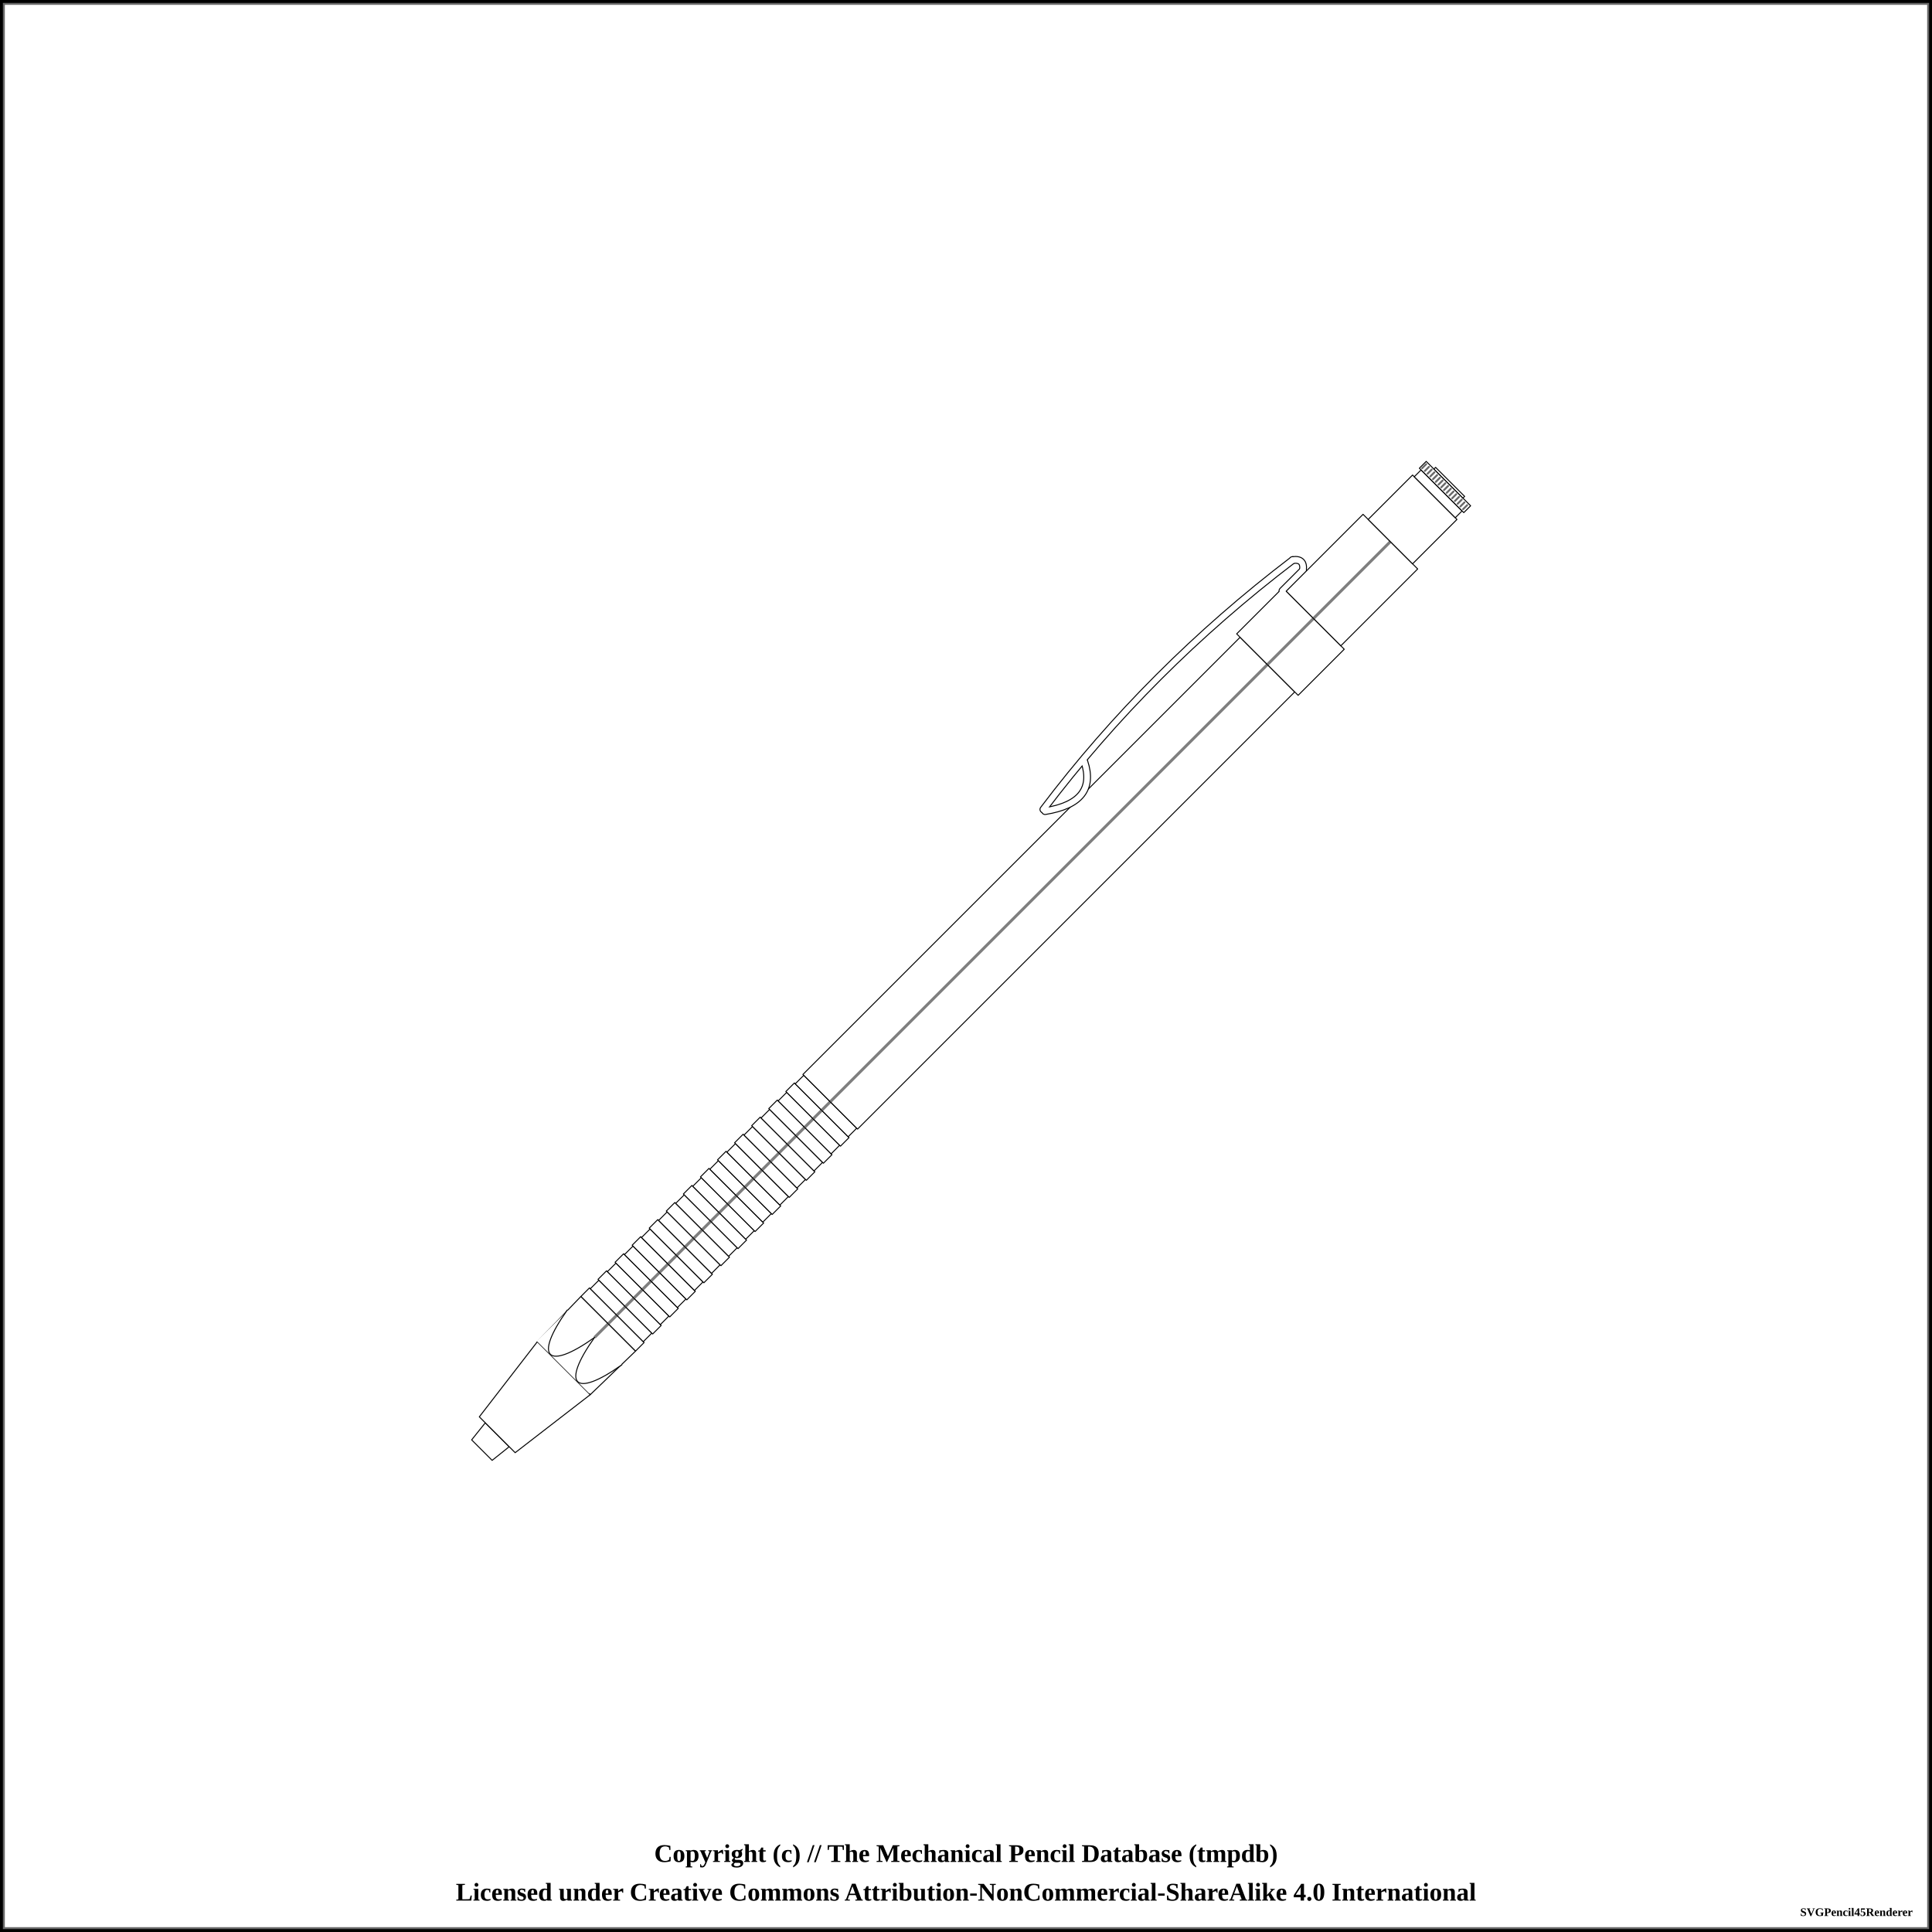
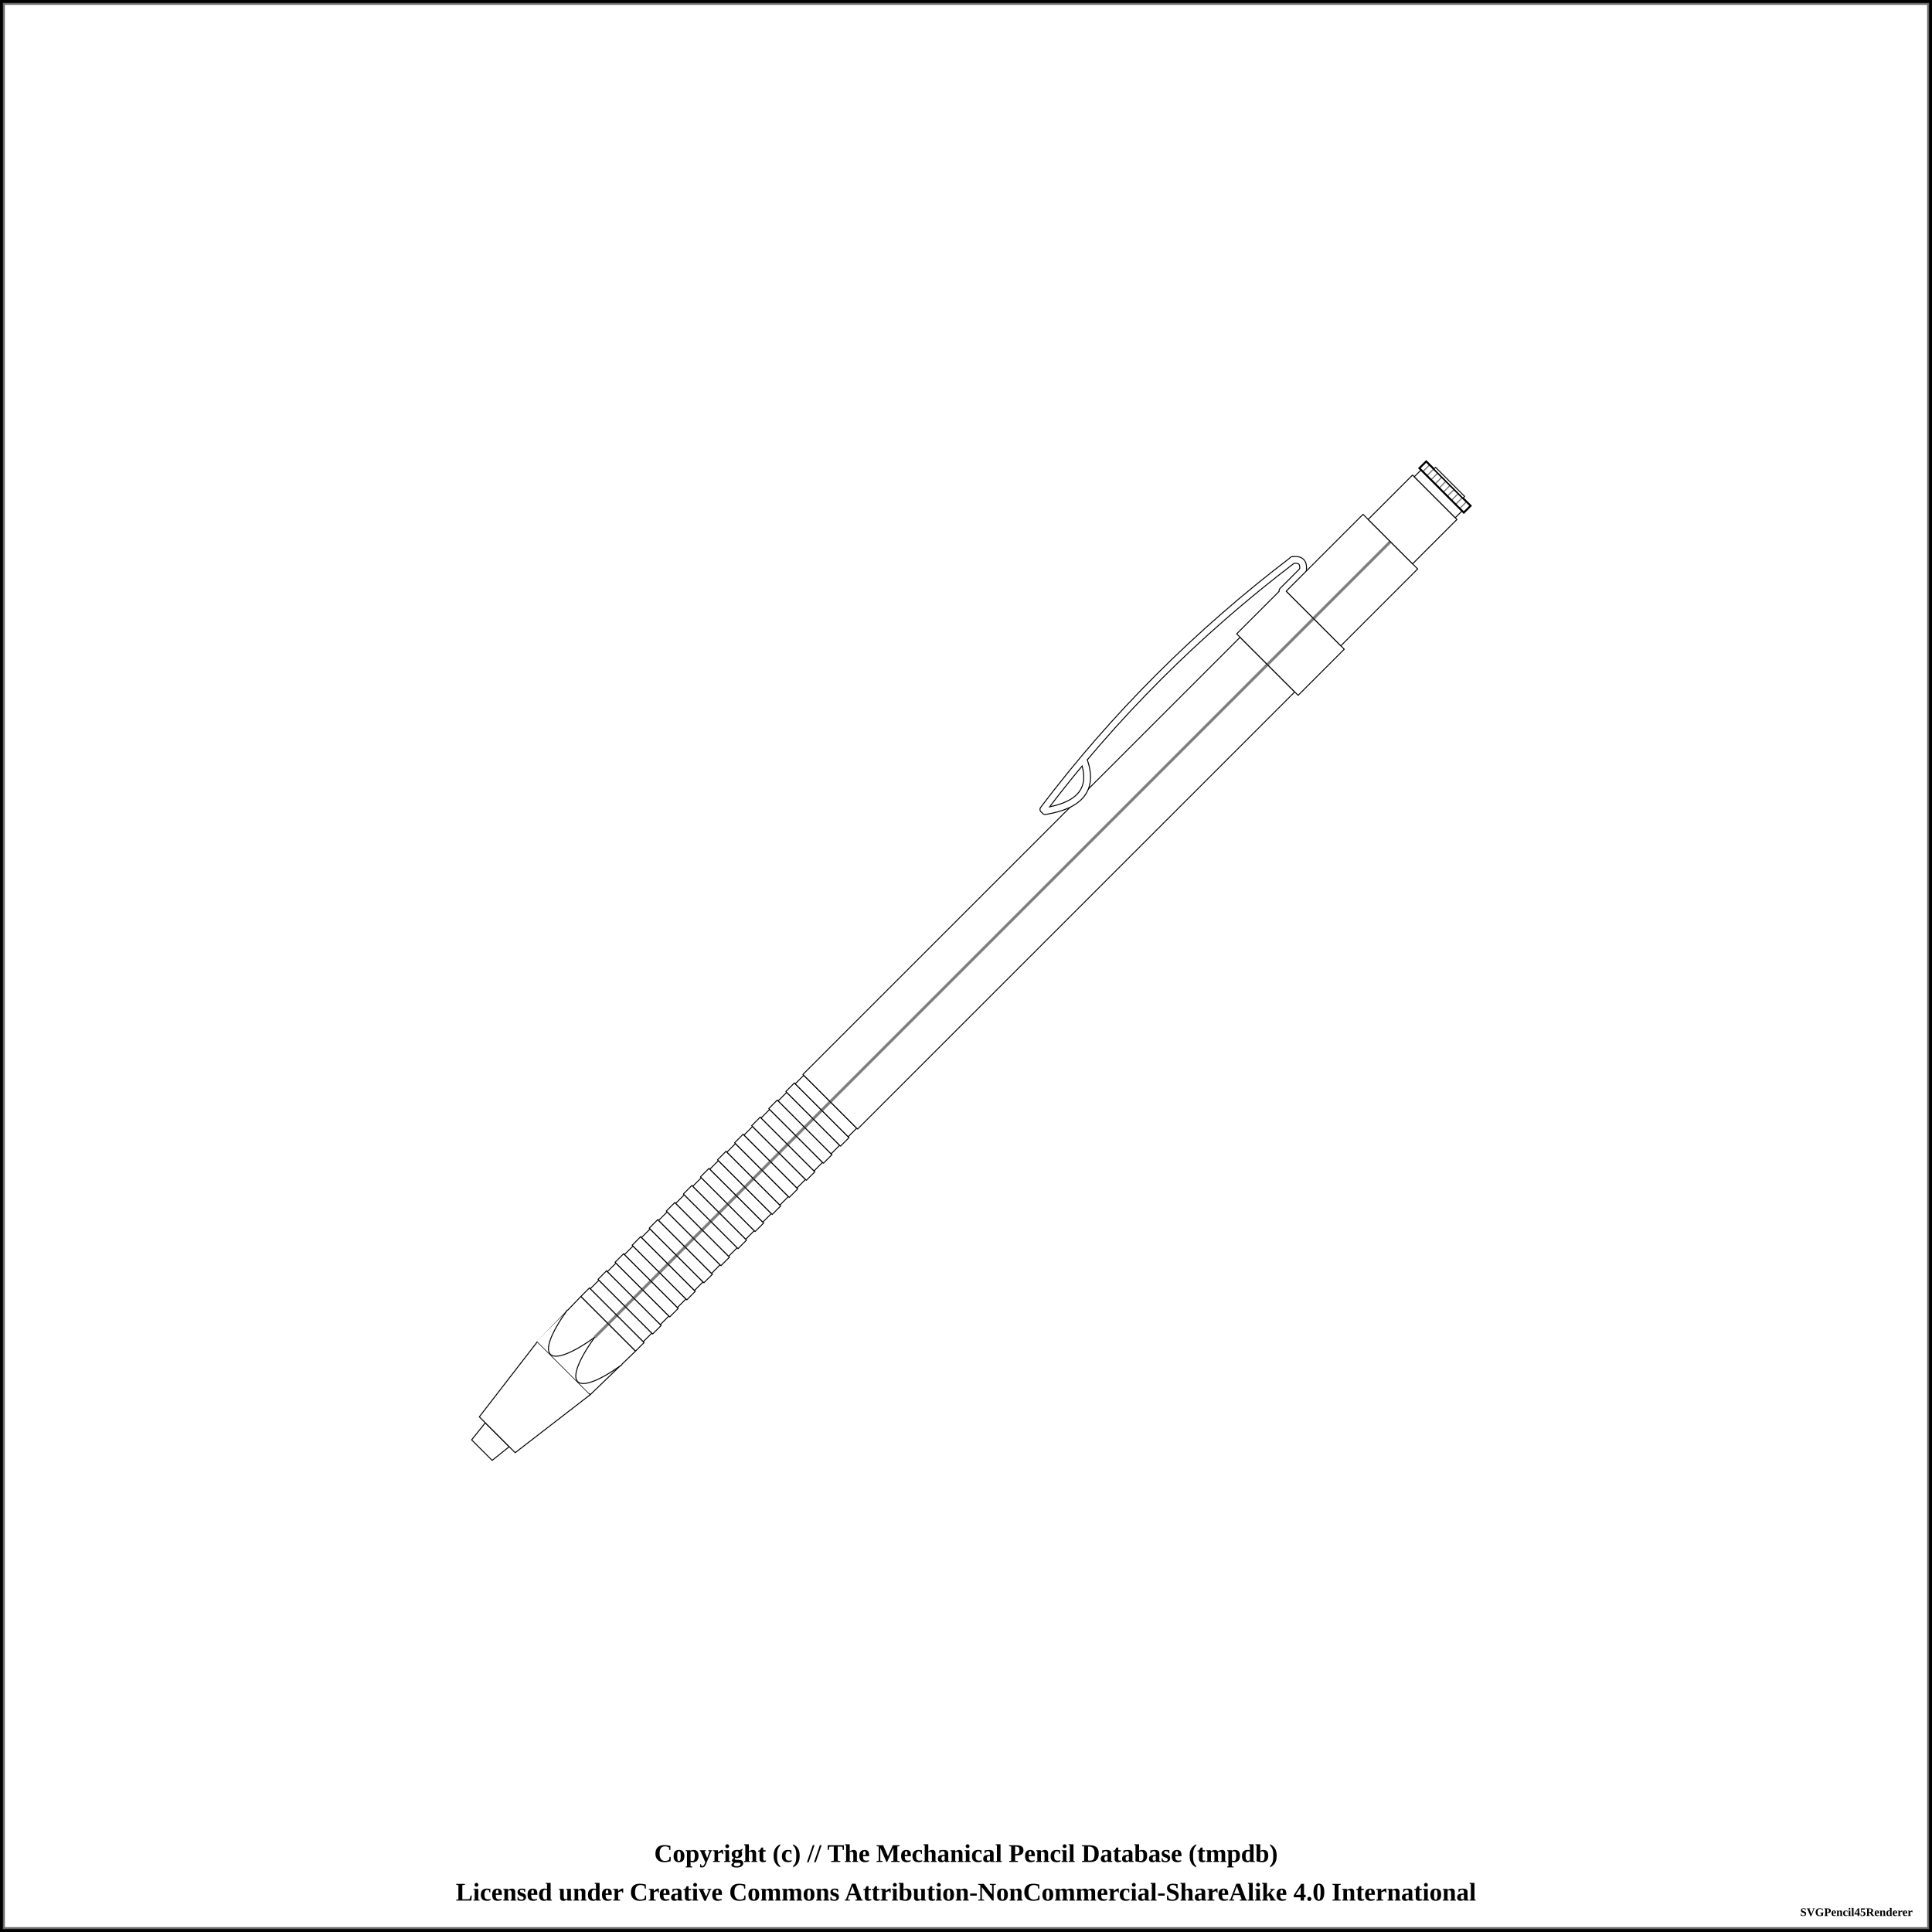
<svg xmlns="http://www.w3.org/2000/svg" width="1000" height="1000">
-   <pattern id="diagonalHatch" patternUnits="userSpaceOnUse" width="8" height="8">
+   <pattern id="knurled-large" patternUnits="userSpaceOnUse" width="12" height="12">
+     <path stroke="dimgray" stroke-linecap="round" stroke-width="1" d="M 6,6 L 12,12" />
+     <path stroke="dimgray" stroke-linecap="round" stroke-width="1" d="M 6,6 L 0,12" />
+     <path stroke="gray" stroke-linecap="round" stroke-width="1" d="M 6,6 L 12,0" />
+     <path stroke="gray" stroke-linecap="round" stroke-width="1" d="M 6,6 L 0,0" />
+   </pattern>
+   <pattern id="knurled-small" patternUnits="userSpaceOnUse" width="4" height="4">
+     <path stroke="dimgray" stroke-linecap="round" stroke-width="1" d="M 2,2 L 4,4" />
+     <path stroke="dimgray" stroke-linecap="round" stroke-width="1" d="M 2,2 L 0,4" />
+     <path stroke="gray" stroke-linecap="round" stroke-width="1" d="M 2,2 L 4,0" />
+     <path stroke="gray" stroke-linecap="round" stroke-width="1" d="M 2,2 L 0,0" />
+   </pattern>
+   <pattern id="knurled" patternUnits="userSpaceOnUse" width="8" height="8">
    <path stroke="dimgray" stroke-linecap="round" stroke-width="1" d="M 4,4 L 8,8" />
    <path stroke="dimgray" stroke-linecap="round" stroke-width="1" d="M 4,4 L 0,8" />
    <path stroke="gray" stroke-linecap="round" stroke-width="1" d="M 4,4 L 8,0" />
    <path stroke="gray" stroke-linecap="round" stroke-width="1" d="M 4,4 L 0,0" />
  </pattern>
+   <pattern id="lined" patternUnits="userSpaceOnUse" width="3" height="3">
+     <path stroke="dimgray" stroke-linecap="round" stroke-width="1" d="M 0,0 L 3,0" />
+   </pattern>
  <pattern id="ridged" patternUnits="userSpaceOnUse" width="3" height="3">
    <path stroke="dimgray" stroke-linecap="round" stroke-width="1" d="M 0,0 L 0,3" />
  </pattern>
-   <pattern id="lined" patternUnits="userSpaceOnUse" width="3" height="3">
-     <path stroke="dimgray" stroke-linecap="round" stroke-width="1" d="M 0,0 L 3,0" />
-   </pattern>
  <pattern id="spring" patternUnits="userSpaceOnUse" width="8" height="100">
-     <path stroke="dimgray" stroke-linecap="round" stroke-width="2" d="M 0,0 L 8,100" />
-     <path stroke="white" stroke-linecap="round" stroke-width="1" d="M 0,0 L 8,100" />
+     <path stroke="dimgray" stroke-linecap="round" stroke-width="2" d="M 1,1 L 9,99" />
+     <path stroke="white" stroke-linecap="round" stroke-width="1" d="M 1,1 L 9,99" />
  </pattern>
  <rect x="0" y="0" width="1000" height="1000" fill="white" stroke="black" stroke-width="4" />
  <rect x="2" y="2" width="996" height="996" fill="white" stroke="dimgray" stroke-width="1" />
  <g transform="rotate(-45 500 500)">
    <path d="M145.625 492.5 L156.875 491.25 L156.875 508.75 L145.625 507.5 Z" stroke-width="0.5" stroke="black" stroke-linejoin="round" fill="white" fill-opacity="1" />
    <path d="M156.875 486.875 L205.625 480.625 L205.625 519.375 L156.875 513.125 Z" stroke-width="0.5" stroke="black" stroke-linejoin="round" fill="white" fill-opacity="1" />
    <path d="M205.625 480.625 L238.125 480 L238.125 520 L205.625 519.375 Z" stroke-width="0.5" stroke="black" stroke-linejoin="round" fill="white" fill-opacity="1" />
    <line x1="205.625" y1="500" x2="238.125" y2="500" stroke-width="1.5" stroke="black" fill="none" stroke-opacity="0.5" />
    <line x1="205.625" y1="500" x2="238.125" y2="500" stroke-width="0.5" stroke="gray" fill="none" stroke-opacity="0.5" />
    <path d="M238.125 480 L244.375 480 L244.375 520 L238.125 520 Z" stroke-width="0.5" stroke="black" stroke-linejoin="round" fill="white" fill-opacity="1" />
    <line x1="238.125" y1="500" x2="244.375" y2="500" stroke-width="1.5" stroke="black" fill="none" stroke-opacity="0.5" />
    <line x1="238.125" y1="500" x2="244.375" y2="500" stroke-width="0.5" stroke="gray" fill="none" stroke-opacity="0.5" />
    <path d="M244.375 480.625 L250.625 480.625 L250.625 519.375 L244.375 519.375 Z" stroke-width="0.5" stroke="black" stroke-linejoin="round" fill="white" fill-opacity="1" />
    <line x1="244.375" y1="500" x2="250.625" y2="500" stroke-width="1.5" stroke="black" fill="none" stroke-opacity="0.5" />
    <line x1="244.375" y1="500" x2="250.625" y2="500" stroke-width="0.5" stroke="gray" fill="none" stroke-opacity="0.5" />
    <path d="M250.625 480 L256.875 480 L256.875 520 L250.625 520 Z" stroke-width="0.5" stroke="black" stroke-linejoin="round" fill="white" fill-opacity="1" />
    <line x1="250.625" y1="500" x2="256.875" y2="500" stroke-width="1.5" stroke="black" fill="none" stroke-opacity="0.5" />
    <line x1="250.625" y1="500" x2="256.875" y2="500" stroke-width="0.5" stroke="gray" fill="none" stroke-opacity="0.5" />
    <path d="M256.875 480.625 L263.125 480.625 L263.125 519.375 L256.875 519.375 Z" stroke-width="0.5" stroke="black" stroke-linejoin="round" fill="white" fill-opacity="1" />
    <line x1="256.875" y1="500" x2="263.125" y2="500" stroke-width="1.5" stroke="black" fill="none" stroke-opacity="0.5" />
    <line x1="256.875" y1="500" x2="263.125" y2="500" stroke-width="0.5" stroke="gray" fill="none" stroke-opacity="0.5" />
    <path d="M263.125 480 L269.375 480 L269.375 520 L263.125 520 Z" stroke-width="0.5" stroke="black" stroke-linejoin="round" fill="white" fill-opacity="1" />
    <line x1="263.125" y1="500" x2="269.375" y2="500" stroke-width="1.5" stroke="black" fill="none" stroke-opacity="0.5" />
    <line x1="263.125" y1="500" x2="269.375" y2="500" stroke-width="0.5" stroke="gray" fill="none" stroke-opacity="0.5" />
    <path d="M269.375 480.625 L275.625 480.625 L275.625 519.375 L269.375 519.375 Z" stroke-width="0.5" stroke="black" stroke-linejoin="round" fill="white" fill-opacity="1" />
    <line x1="269.375" y1="500" x2="275.625" y2="500" stroke-width="1.5" stroke="black" fill="none" stroke-opacity="0.5" />
    <line x1="269.375" y1="500" x2="275.625" y2="500" stroke-width="0.5" stroke="gray" fill="none" stroke-opacity="0.5" />
    <path d="M275.625 480 L281.875 480 L281.875 520 L275.625 520 Z" stroke-width="0.5" stroke="black" stroke-linejoin="round" fill="white" fill-opacity="1" />
    <line x1="275.625" y1="500" x2="281.875" y2="500" stroke-width="1.5" stroke="black" fill="none" stroke-opacity="0.5" />
    <line x1="275.625" y1="500" x2="281.875" y2="500" stroke-width="0.5" stroke="gray" fill="none" stroke-opacity="0.5" />
    <path d="M281.875 480.625 L288.125 480.625 L288.125 519.375 L281.875 519.375 Z" stroke-width="0.5" stroke="black" stroke-linejoin="round" fill="white" fill-opacity="1" />
    <line x1="281.875" y1="500" x2="288.125" y2="500" stroke-width="1.5" stroke="black" fill="none" stroke-opacity="0.5" />
    <line x1="281.875" y1="500" x2="288.125" y2="500" stroke-width="0.5" stroke="gray" fill="none" stroke-opacity="0.5" />
    <path d="M288.125 480 L294.375 480 L294.375 520 L288.125 520 Z" stroke-width="0.5" stroke="black" stroke-linejoin="round" fill="white" fill-opacity="1" />
    <line x1="288.125" y1="500" x2="294.375" y2="500" stroke-width="1.5" stroke="black" fill="none" stroke-opacity="0.5" />
    <line x1="288.125" y1="500" x2="294.375" y2="500" stroke-width="0.5" stroke="gray" fill="none" stroke-opacity="0.5" />
    <path d="M294.375 480.625 L300.625 480.625 L300.625 519.375 L294.375 519.375 Z" stroke-width="0.5" stroke="black" stroke-linejoin="round" fill="white" fill-opacity="1" />
    <line x1="294.375" y1="500" x2="300.625" y2="500" stroke-width="1.5" stroke="black" fill="none" stroke-opacity="0.5" />
    <line x1="294.375" y1="500" x2="300.625" y2="500" stroke-width="0.5" stroke="gray" fill="none" stroke-opacity="0.5" />
    <path d="M300.625 480 L306.875 480 L306.875 520 L300.625 520 Z" stroke-width="0.5" stroke="black" stroke-linejoin="round" fill="white" fill-opacity="1" />
    <line x1="300.625" y1="500" x2="306.875" y2="500" stroke-width="1.5" stroke="black" fill="none" stroke-opacity="0.5" />
    <line x1="300.625" y1="500" x2="306.875" y2="500" stroke-width="0.5" stroke="gray" fill="none" stroke-opacity="0.5" />
    <path d="M306.875 480.625 L313.125 480.625 L313.125 519.375 L306.875 519.375 Z" stroke-width="0.5" stroke="black" stroke-linejoin="round" fill="white" fill-opacity="1" />
    <line x1="306.875" y1="500" x2="313.125" y2="500" stroke-width="1.5" stroke="black" fill="none" stroke-opacity="0.5" />
    <line x1="306.875" y1="500" x2="313.125" y2="500" stroke-width="0.5" stroke="gray" fill="none" stroke-opacity="0.5" />
    <path d="M313.125 480 L319.375 480 L319.375 520 L313.125 520 Z" stroke-width="0.5" stroke="black" stroke-linejoin="round" fill="white" fill-opacity="1" />
    <line x1="313.125" y1="500" x2="319.375" y2="500" stroke-width="1.5" stroke="black" fill="none" stroke-opacity="0.5" />
    <line x1="313.125" y1="500" x2="319.375" y2="500" stroke-width="0.5" stroke="gray" fill="none" stroke-opacity="0.5" />
    <path d="M319.375 480.625 L325.625 480.625 L325.625 519.375 L319.375 519.375 Z" stroke-width="0.5" stroke="black" stroke-linejoin="round" fill="white" fill-opacity="1" />
    <line x1="319.375" y1="500" x2="325.625" y2="500" stroke-width="1.5" stroke="black" fill="none" stroke-opacity="0.5" />
    <line x1="319.375" y1="500" x2="325.625" y2="500" stroke-width="0.5" stroke="gray" fill="none" stroke-opacity="0.5" />
    <path d="M325.625 480 L331.875 480 L331.875 520 L325.625 520 Z" stroke-width="0.5" stroke="black" stroke-linejoin="round" fill="white" fill-opacity="1" />
    <line x1="325.625" y1="500" x2="331.875" y2="500" stroke-width="1.5" stroke="black" fill="none" stroke-opacity="0.5" />
    <line x1="325.625" y1="500" x2="331.875" y2="500" stroke-width="0.5" stroke="gray" fill="none" stroke-opacity="0.5" />
    <path d="M331.875 480.625 L338.125 480.625 L338.125 519.375 L331.875 519.375 Z" stroke-width="0.5" stroke="black" stroke-linejoin="round" fill="white" fill-opacity="1" />
    <line x1="331.875" y1="500" x2="338.125" y2="500" stroke-width="1.5" stroke="black" fill="none" stroke-opacity="0.5" />
    <line x1="331.875" y1="500" x2="338.125" y2="500" stroke-width="0.5" stroke="gray" fill="none" stroke-opacity="0.5" />
    <path d="M338.125 480 L344.375 480 L344.375 520 L338.125 520 Z" stroke-width="0.5" stroke="black" stroke-linejoin="round" fill="white" fill-opacity="1" />
    <line x1="338.125" y1="500" x2="344.375" y2="500" stroke-width="1.5" stroke="black" fill="none" stroke-opacity="0.5" />
    <line x1="338.125" y1="500" x2="344.375" y2="500" stroke-width="0.5" stroke="gray" fill="none" stroke-opacity="0.5" />
    <path d="M344.375 480.625 L350.625 480.625 L350.625 519.375 L344.375 519.375 Z" stroke-width="0.5" stroke="black" stroke-linejoin="round" fill="white" fill-opacity="1" />
    <line x1="344.375" y1="500" x2="350.625" y2="500" stroke-width="1.5" stroke="black" fill="none" stroke-opacity="0.5" />
    <line x1="344.375" y1="500" x2="350.625" y2="500" stroke-width="0.5" stroke="gray" fill="none" stroke-opacity="0.5" />
    <path d="M350.625 480 L356.875 480 L356.875 520 L350.625 520 Z" stroke-width="0.5" stroke="black" stroke-linejoin="round" fill="white" fill-opacity="1" />
    <line x1="350.625" y1="500" x2="356.875" y2="500" stroke-width="1.5" stroke="black" fill="none" stroke-opacity="0.5" />
    <line x1="350.625" y1="500" x2="356.875" y2="500" stroke-width="0.5" stroke="gray" fill="none" stroke-opacity="0.5" />
    <path d="M356.875 480.625 L363.125 480.625 L363.125 519.375 L356.875 519.375 Z" stroke-width="0.5" stroke="black" stroke-linejoin="round" fill="white" fill-opacity="1" />
    <line x1="356.875" y1="500" x2="363.125" y2="500" stroke-width="1.5" stroke="black" fill="none" stroke-opacity="0.5" />
    <line x1="356.875" y1="500" x2="363.125" y2="500" stroke-width="0.5" stroke="gray" fill="none" stroke-opacity="0.5" />
    <path d="M363.125 480 L369.375 480 L369.375 520 L363.125 520 Z" stroke-width="0.5" stroke="black" stroke-linejoin="round" fill="white" fill-opacity="1" />
    <line x1="363.125" y1="500" x2="369.375" y2="500" stroke-width="1.5" stroke="black" fill="none" stroke-opacity="0.5" />
    <line x1="363.125" y1="500" x2="369.375" y2="500" stroke-width="0.5" stroke="gray" fill="none" stroke-opacity="0.5" />
    <path d="M369.375 480.625 L375.625 480.625 L375.625 519.375 L369.375 519.375 Z" stroke-width="0.5" stroke="black" stroke-linejoin="round" fill="white" fill-opacity="1" />
    <line x1="369.375" y1="500" x2="375.625" y2="500" stroke-width="1.5" stroke="black" fill="none" stroke-opacity="0.5" />
    <line x1="369.375" y1="500" x2="375.625" y2="500" stroke-width="0.5" stroke="gray" fill="none" stroke-opacity="0.5" />
    <path d="M375.625 480 L381.875 480 L381.875 520 L375.625 520 Z" stroke-width="0.5" stroke="black" stroke-linejoin="round" fill="white" fill-opacity="1" />
    <line x1="375.625" y1="500" x2="381.875" y2="500" stroke-width="1.5" stroke="black" fill="none" stroke-opacity="0.5" />
    <line x1="375.625" y1="500" x2="381.875" y2="500" stroke-width="0.5" stroke="gray" fill="none" stroke-opacity="0.5" />
    <path d="M381.875 480.625 L388.125 480.625 L388.125 519.375 L381.875 519.375 Z" stroke-width="0.5" stroke="black" stroke-linejoin="round" fill="white" fill-opacity="1" />
    <line x1="381.875" y1="500" x2="388.125" y2="500" stroke-width="1.5" stroke="black" fill="none" stroke-opacity="0.5" />
    <line x1="381.875" y1="500" x2="388.125" y2="500" stroke-width="0.5" stroke="gray" fill="none" stroke-opacity="0.5" />
    <path d="M388.125 480 L394.375 480 L394.375 520 L388.125 520 Z" stroke-width="0.5" stroke="black" stroke-linejoin="round" fill="white" fill-opacity="1" />
    <line x1="388.125" y1="500" x2="394.375" y2="500" stroke-width="1.5" stroke="black" fill="none" stroke-opacity="0.5" />
    <line x1="388.125" y1="500" x2="394.375" y2="500" stroke-width="0.5" stroke="gray" fill="none" stroke-opacity="0.5" />
    <path d="M394.375 480.625 L400.625 480.625 L400.625 519.375 L394.375 519.375 Z" stroke-width="0.5" stroke="black" stroke-linejoin="round" fill="white" fill-opacity="1" />
    <line x1="394.375" y1="500" x2="400.625" y2="500" stroke-width="1.5" stroke="black" fill="none" stroke-opacity="0.5" />
    <line x1="394.375" y1="500" x2="400.625" y2="500" stroke-width="0.5" stroke="gray" fill="none" stroke-opacity="0.5" />
    <path d="M400.625 480 L720.625 480 L720.625 520 L400.625 520 Z" stroke-width="0.5" stroke="black" stroke-linejoin="round" fill="white" fill-opacity="1" />
    <line x1="400.625" y1="500" x2="720.625" y2="500" stroke-width="1.5" stroke="black" fill="none" stroke-opacity="0.5" />
    <line x1="400.625" y1="500" x2="720.625" y2="500" stroke-width="0.5" stroke="gray" fill="none" stroke-opacity="0.5" />
    <path d="M585.625 472.25 Q608.125 488.5 618.125 468.5" stroke-width="4" stroke="black" fill="none" stroke-linecap="round" />
    <path d="M585.625 471 Q675.625 458.5 768.125 471" stroke-width="4" stroke="black" fill="none" stroke-linecap="round" />
    <path d="M768.125 471 Q773.125 474.75 768.125 478.5" stroke-width="4" stroke="black" fill="none" stroke-linecap="round" />
    <line x1="768.125" y1="478.5" x2="753.125" y2="478.5" stroke-width="4" stroke="black" fill="dimgray" stroke-linecap="round" />
    <path d="M720.625 477.5 L754.375 477.5 L754.375 522.5 L720.625 522.5 Z" stroke-width="0.5" stroke="black" stroke-linejoin="round" fill="white" fill-opacity="1" />
    <line x1="720.625" y1="500" x2="754.375" y2="500" stroke-width="1.5" stroke="black" fill="none" stroke-opacity="0.5" />
    <line x1="720.625" y1="500" x2="754.375" y2="500" stroke-width="0.5" stroke="gray" fill="none" stroke-opacity="0.5" />
    <path d="M585.625 472.25 Q608.125 488.5 618.125 468.5" stroke-width="3" stroke="white" fill="none" stroke-linecap="round" />
    <path d="M585.625 471 Q675.625 458.5 768.125 471" stroke-width="3" stroke="white" fill="none" stroke-linecap="round" />
    <path d="M768.125 471 Q773.125 474.75 768.125 478.5" stroke-width="3" stroke="white" fill="none" stroke-linecap="round" />
    <line x1="768.125" y1="478.5" x2="753.125" y2="478.5" stroke-width="3" stroke="white" fill="white" stroke-linecap="round" />
    <path d="M754.375 480 L810.625 480 L810.625 520 L754.375 520 Z" stroke-width="0.5" stroke="black" stroke-linejoin="round" fill="white" fill-opacity="1" />
    <line x1="754.375" y1="500" x2="810.625" y2="500" stroke-width="1.5" stroke="black" fill="none" stroke-opacity="0.5" />
    <line x1="754.375" y1="500" x2="810.625" y2="500" stroke-width="0.5" stroke="gray" fill="none" stroke-opacity="0.5" />
    <path d="M810.625 483.75 L843.125 483.75 L843.125 516.25 L810.625 516.25 Z" stroke-width="0.5" stroke="black" stroke-linejoin="round" fill="white" fill-opacity="1" />
    <path d="M843.125 485 L848.125 485 L848.125 515 L843.125 515 Z" stroke-width="0.5" stroke="black" stroke-linejoin="round" fill="white" fill-opacity="1" />
    <path d="M848.125 483.75 L853.125 483.75 L853.125 516.25 L848.125 516.25 Z" stroke-width="0.5" stroke="black" stroke-linejoin="round" fill="white" fill-opacity="1" />
-     <line x1="849.125" y1="484.75" x2="852.125" y2="484.75" stroke="dimgray" stroke-linecap="round" stroke-width="1" />
-     <line x1="849.125" y1="486.75" x2="852.125" y2="486.75" stroke="dimgray" stroke-linecap="round" stroke-width="1" />
-     <line x1="849.125" y1="488.75" x2="852.125" y2="488.75" stroke="dimgray" stroke-linecap="round" stroke-width="1" />
-     <line x1="849.125" y1="490.75" x2="852.125" y2="490.75" stroke="dimgray" stroke-linecap="round" stroke-width="1" />
-     <line x1="849.125" y1="492.75" x2="852.125" y2="492.75" stroke="dimgray" stroke-linecap="round" stroke-width="1" />
-     <line x1="849.125" y1="494.75" x2="852.125" y2="494.75" stroke="dimgray" stroke-linecap="round" stroke-width="1" />
-     <line x1="849.125" y1="496.75" x2="852.125" y2="496.75" stroke="dimgray" stroke-linecap="round" stroke-width="1" />
-     <line x1="849.125" y1="498.75" x2="852.125" y2="498.75" stroke="dimgray" stroke-linecap="round" stroke-width="1" />
-     <line x1="849.125" y1="500.75" x2="852.125" y2="500.75" stroke="dimgray" stroke-linecap="round" stroke-width="1" />
-     <line x1="849.125" y1="502.75" x2="852.125" y2="502.75" stroke="dimgray" stroke-linecap="round" stroke-width="1" />
-     <line x1="849.125" y1="504.75" x2="852.125" y2="504.75" stroke="dimgray" stroke-linecap="round" stroke-width="1" />
-     <line x1="849.125" y1="506.75" x2="852.125" y2="506.75" stroke="dimgray" stroke-linecap="round" stroke-width="1" />
-     <line x1="849.125" y1="508.75" x2="852.125" y2="508.75" stroke="dimgray" stroke-linecap="round" stroke-width="1" />
-     <line x1="849.125" y1="510.75" x2="852.125" y2="510.75" stroke="dimgray" stroke-linecap="round" stroke-width="1" />
-     <line x1="849.125" y1="512.75" x2="852.125" y2="512.75" stroke="dimgray" stroke-linecap="round" stroke-width="1" />
-     <line x1="849.125" y1="514.75" x2="852.125" y2="514.75" stroke="dimgray" stroke-linecap="round" stroke-width="1" />
+     <path d="M848.125 483.75 L853.125 483.75 L853.125 516.25 L848.125 516.25 Z" stroke-width="1.0" stroke="black" fill="url(#lined)" />
    <path d="M853.125 489.375 L854.375 489.375 L854.375 510.625 L853.125 510.625 Z" stroke-width="0.5" stroke="black" stroke-linejoin="round" fill="white" fill-opacity="1" />
    <rect x="205.625" y="480.25" width="22" height="38.25" rx="0" ry="0" stroke-width="0.5" stroke="none" fill="white" fill-opacity="1" />
    <path d="M 228.125 480 C 198.312 485, 198.312 495, 228.125 500" stroke-width="0.5" stroke="black" stroke-linecap="round" fill="white" />
    <path d="M 228.125 520 C 198.312 515, 198.312 505, 228.125 500" stroke-width="0.5" stroke="black" stroke-linecap="round" fill="white" />
  </g>
  <text x="50%" y="960" font-size="1.1em" font-weight="bold" text-anchor="middle" dominant-baseline="middle">Copyright (c) // The Mechanical Pencil Database (tmpdb)</text>
  <text x="50%" y="980" font-size="1.1em" font-weight="bold" text-anchor="middle" dominant-baseline="middle">Licensed under Creative Commons Attribution-NonCommercial-ShareAlike 4.0 International</text>
  <text x="990" y="990" font-size="0.5em" font-weight="bold" text-anchor="end" dominant-baseline="middle">SVGPencil45Renderer</text>
</svg>
